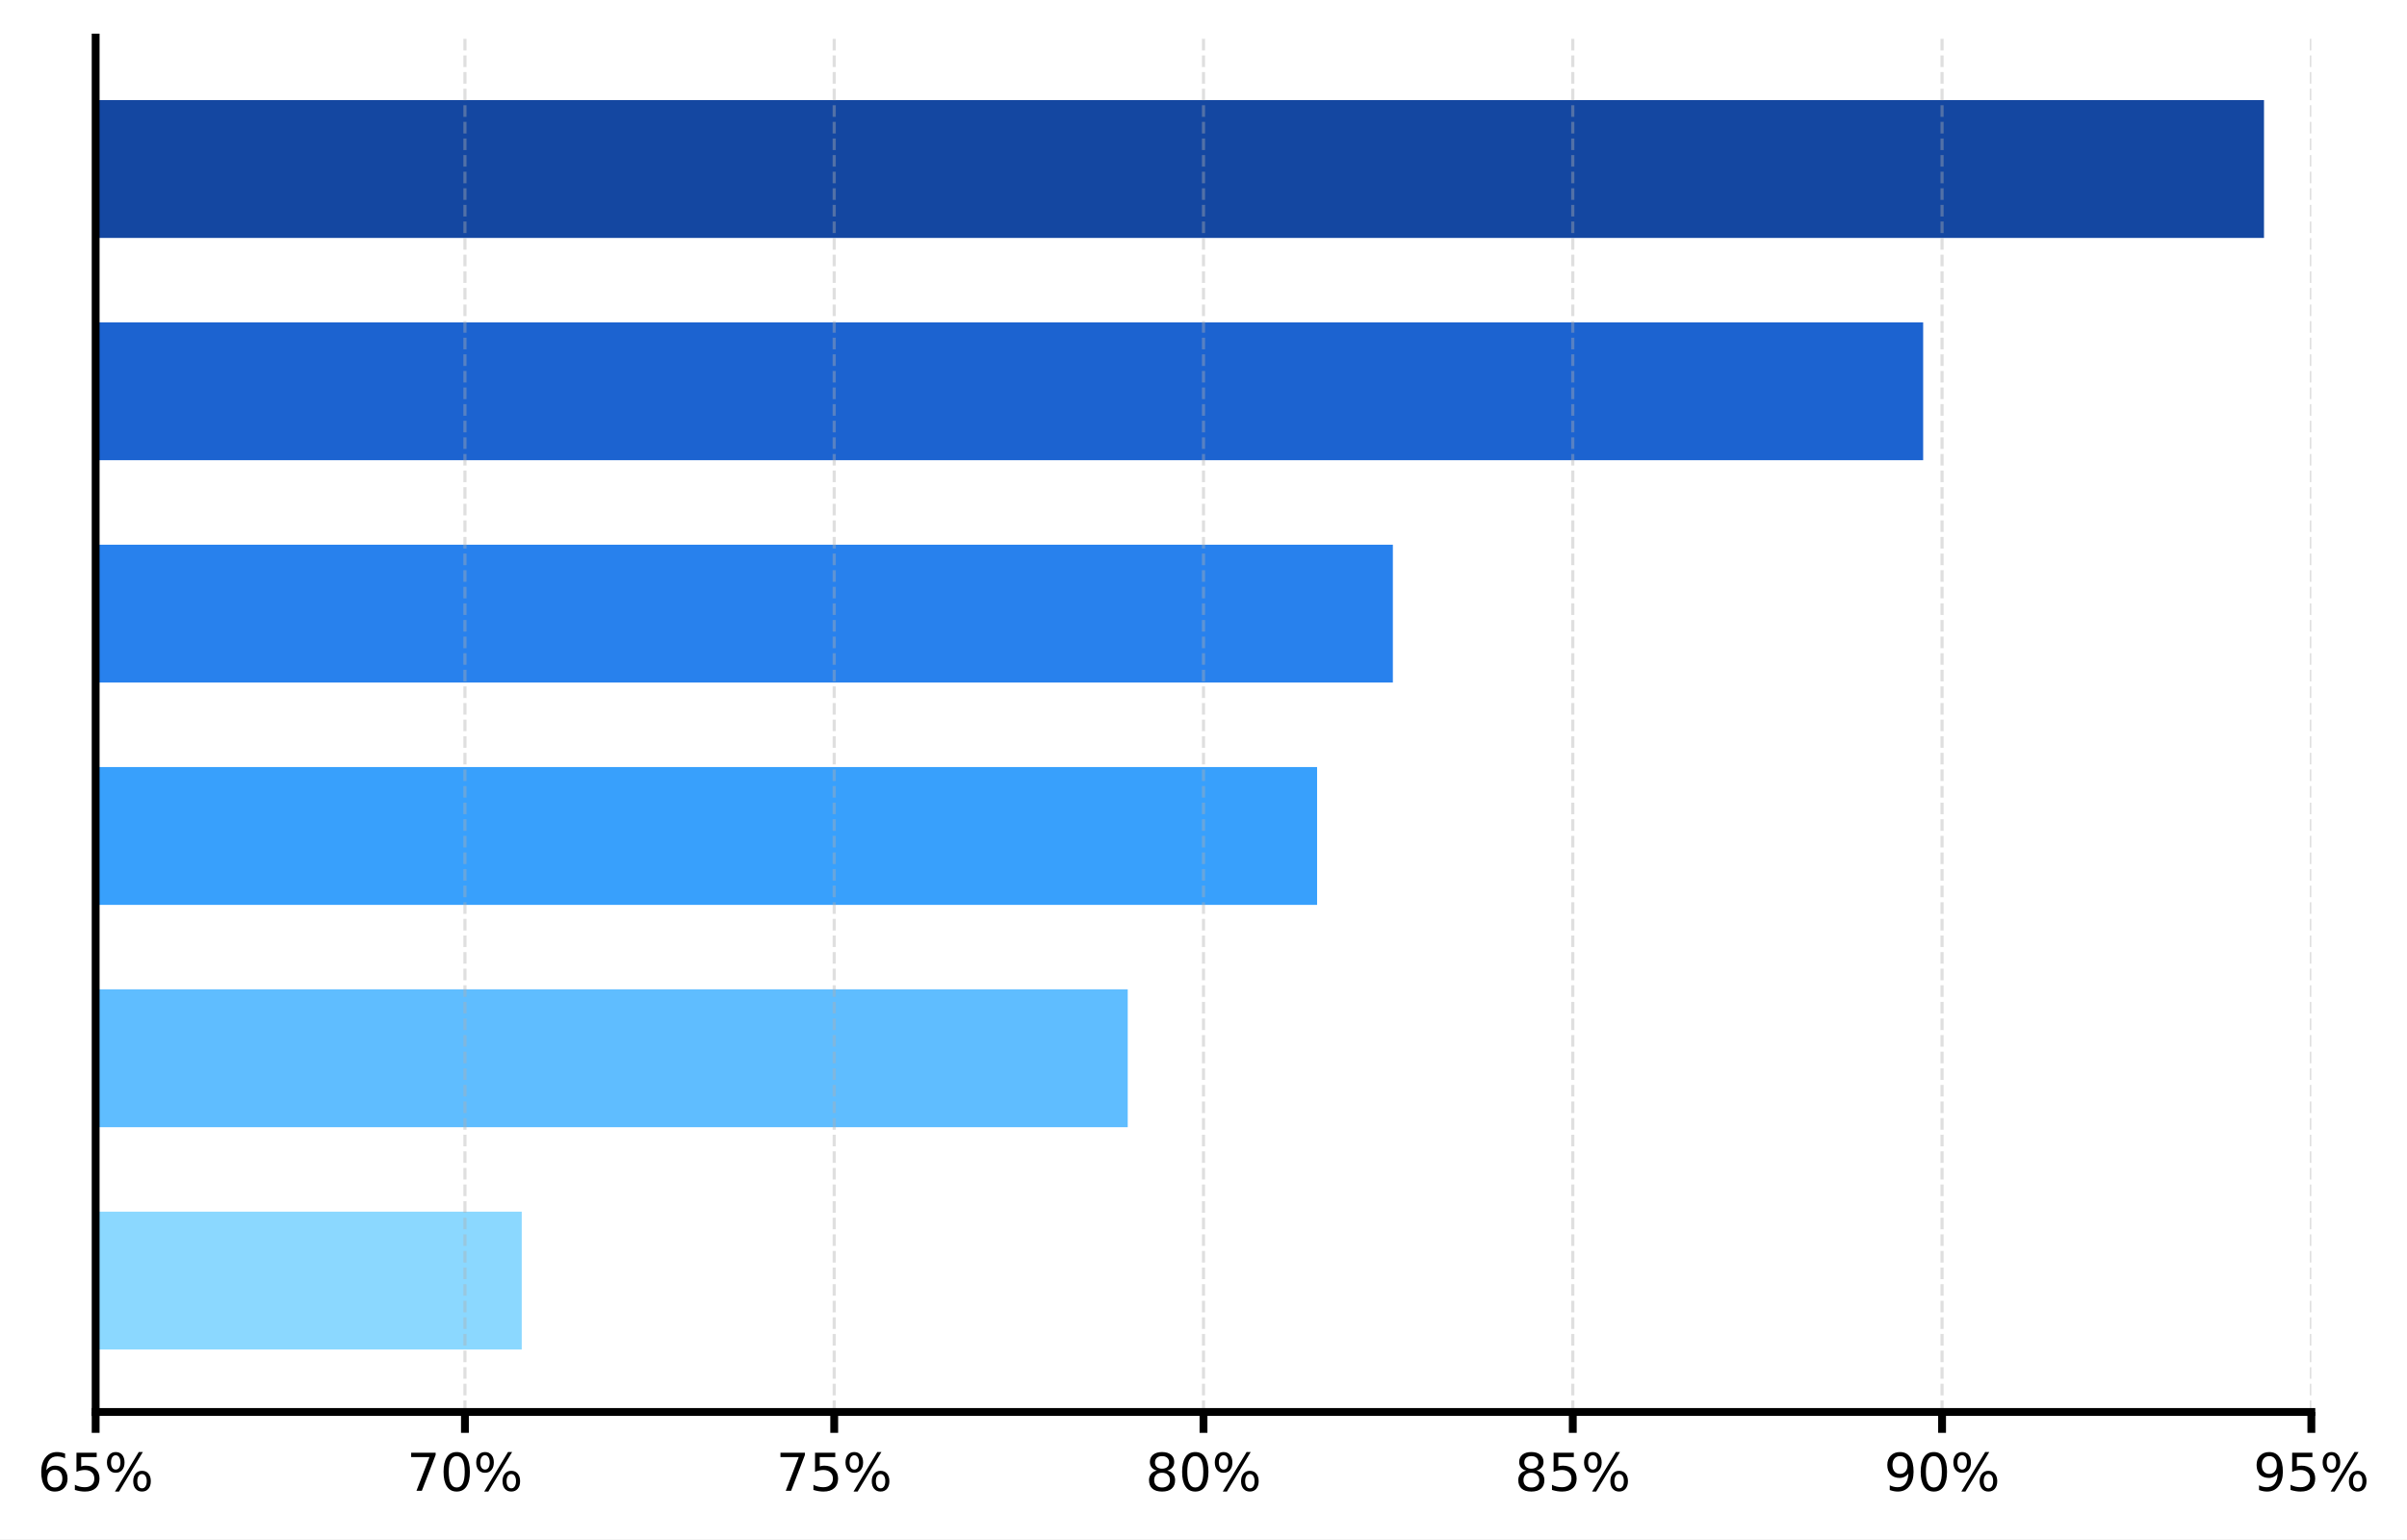
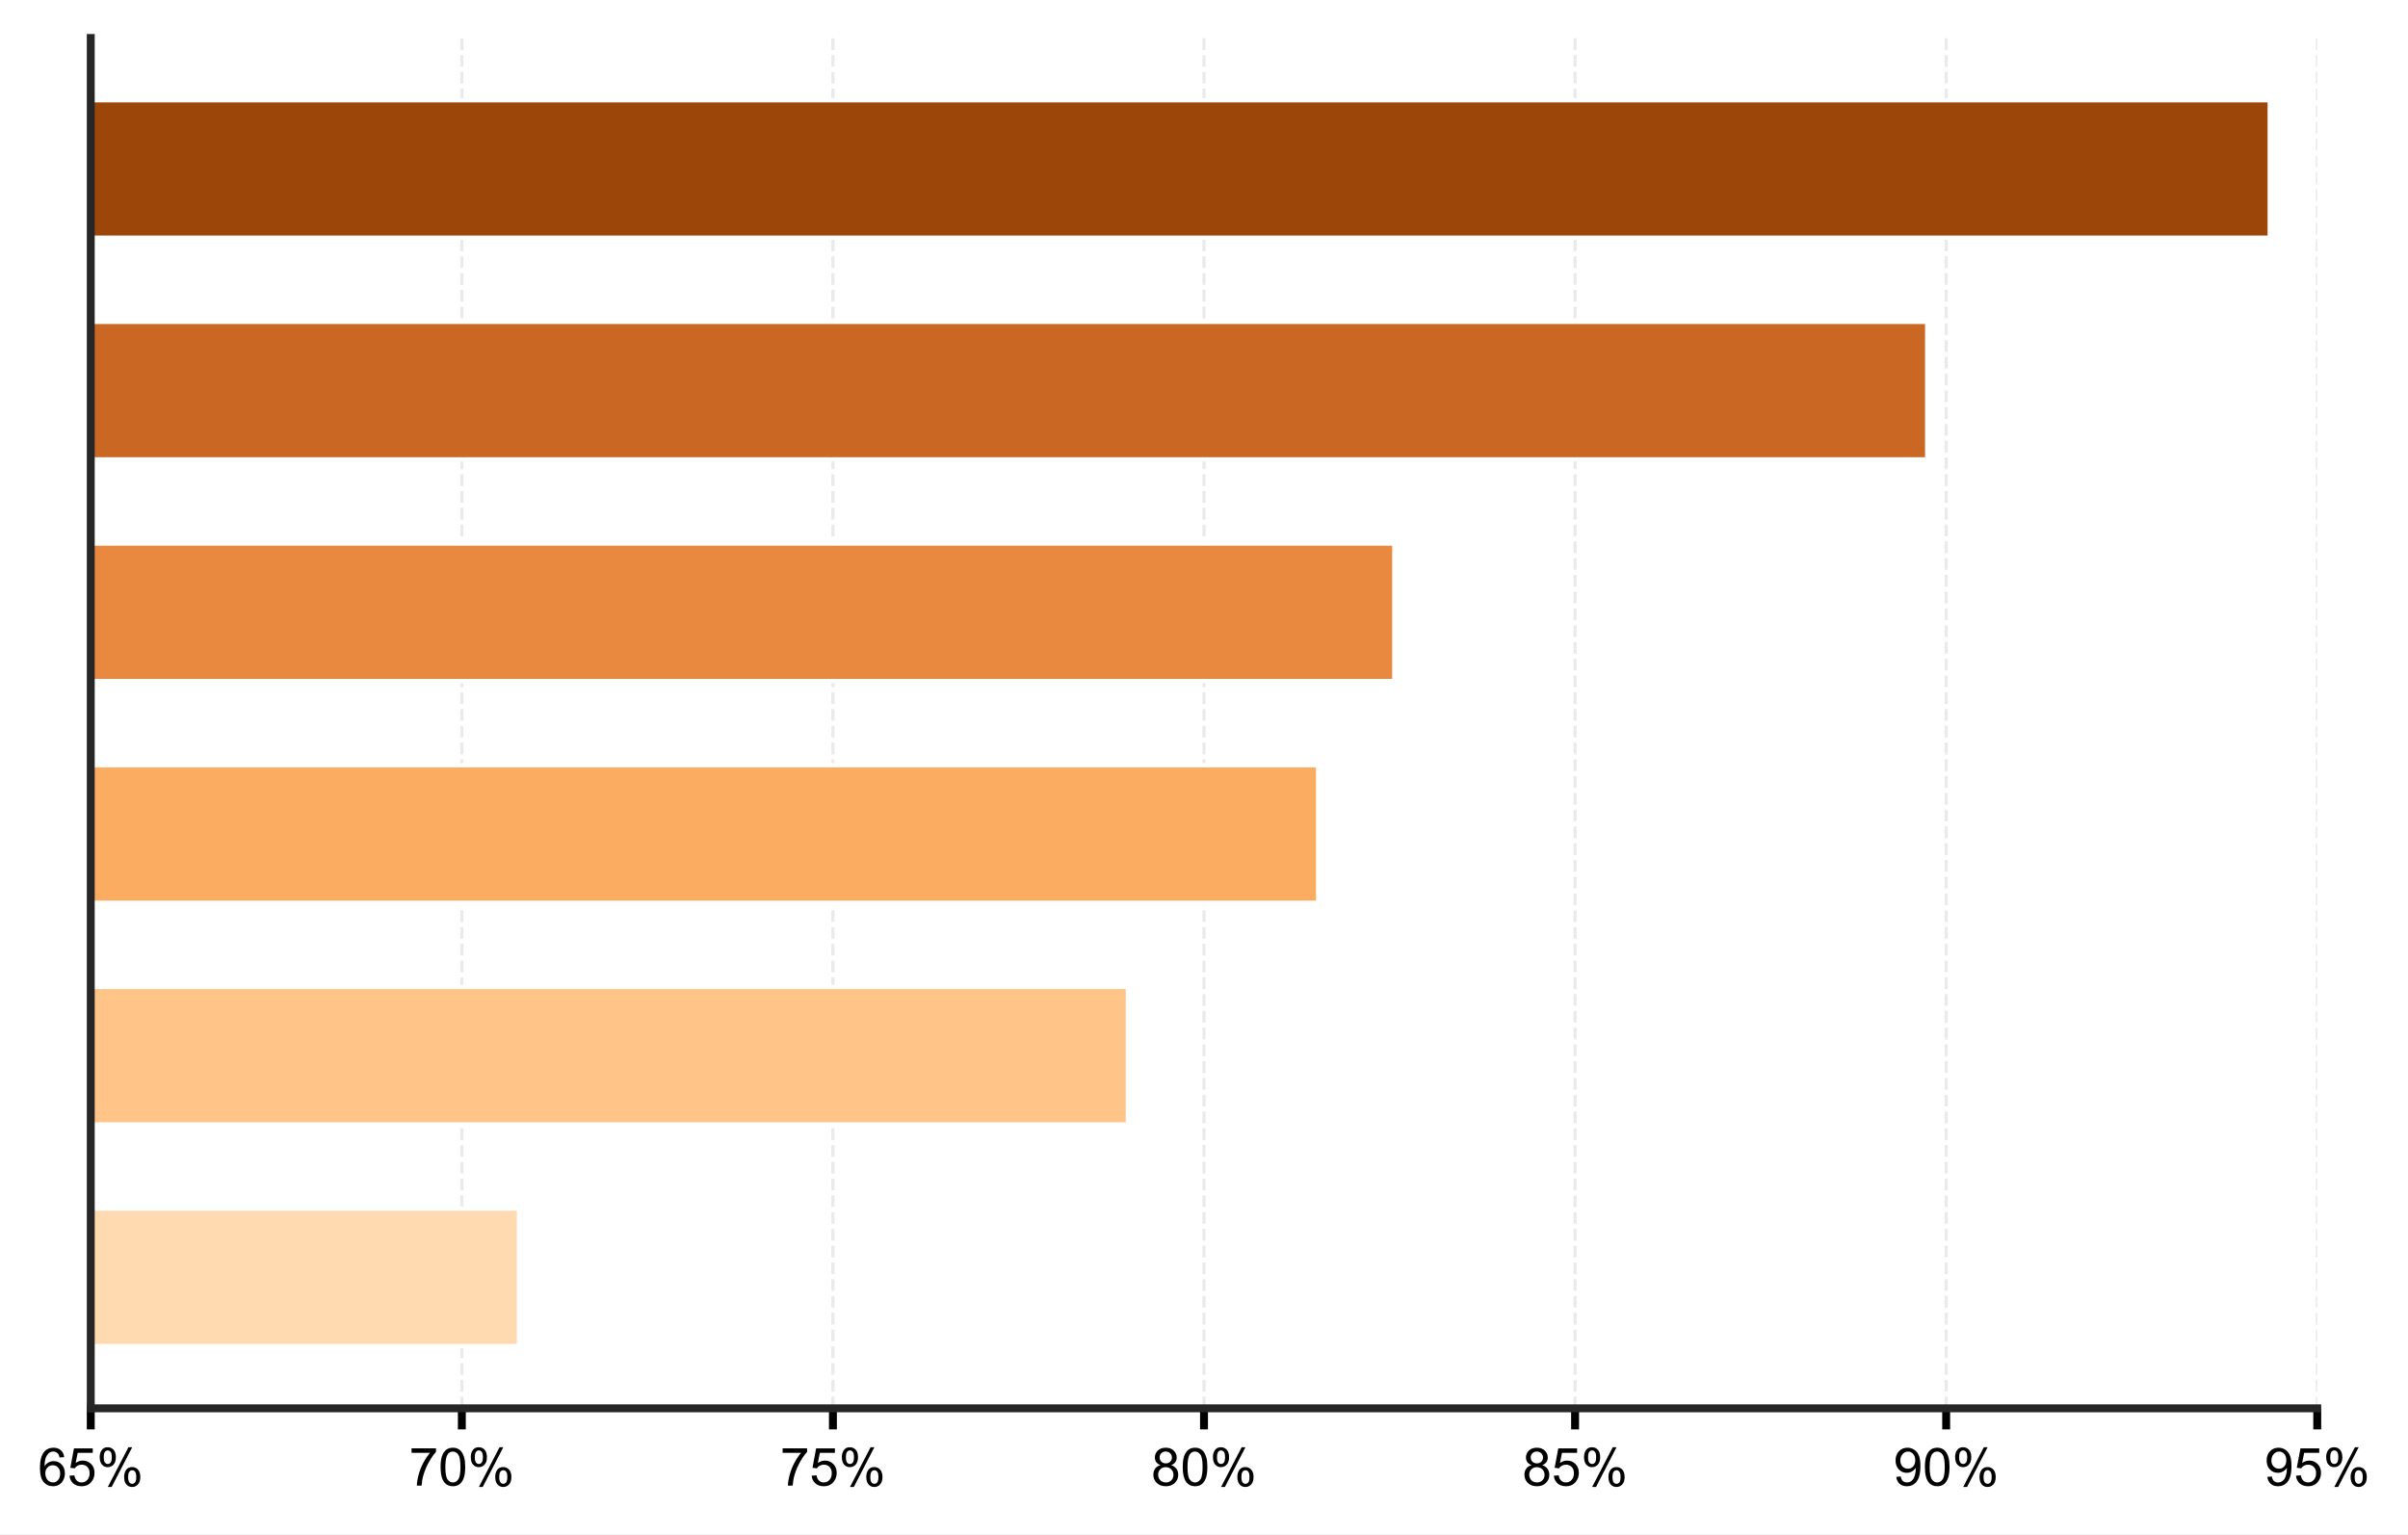
- <svg xmlns="http://www.w3.org/2000/svg" xmlns:xlink="http://www.w3.org/1999/xlink" width="460.842pt" height="294.798pt" viewBox="0 0 460.842 294.798" version="1.1">
+ <svg xmlns="http://www.w3.org/2000/svg" xmlns:xlink="http://www.w3.org/1999/xlink" width="456.529pt" height="290.905pt" viewBox="0 0 456.529 290.905" version="1.1">
  <defs>
    <style type="text/css">*{stroke-linejoin: round; stroke-linecap: butt}</style>
  </defs>
  <g id="figure_1">
    <g id="patch_1">
-       <path d="M 0 294.798  L 460.842 294.798  L 460.842 0  L 0 0  z " style="fill: #ffffff" />
+       <path d="M 0 290.905  L 456.529 290.905  L 456.529 0  L 0 0  z " style="fill: #ffffff" />
    </g>
    <g id="axes_1">
      <g id="patch_2">
-         <path d="M 18.313 270.42  L 442.528 270.42  L 442.528 7.2  L 18.313 7.2  z " style="fill: #ffffff" />
-       </g>
-       <g id="patch_3">
-         <path d="M -900.819 258.455  L 99.89 258.455  L 99.89 232.057  L -900.819 232.057  z " clip-path="url(#pcedaad7e39)" style="fill: #8bd8ff" />
-       </g>
-       <g id="patch_4">
-         <path d="M -900.819 215.877  L 215.913 215.877  L 215.913 189.478  L -900.819 189.478  z " clip-path="url(#pcedaad7e39)" style="fill: #5fbdff" />
-       </g>
-       <g id="patch_5">
-         <path d="M -900.819 173.299  L 252.169 173.299  L 252.169 146.9  L -900.819 146.9  z " clip-path="url(#pcedaad7e39)" style="fill: #38a0fc" />
-       </g>
-       <g id="patch_6">
-         <path d="M -900.819 130.72  L 266.677 130.72  L 266.677 104.321  L -900.819 104.321  z " clip-path="url(#pcedaad7e39)" style="fill: #2881ed" />
-       </g>
-       <g id="patch_7">
-         <path d="M -900.819 88.142  L 368.206 88.142  L 368.206 61.743  L -900.819 61.743  z " clip-path="url(#pcedaad7e39)" style="fill: #1c63d0" />
-       </g>
-       <g id="patch_8">
-         <path d="M -900.819 45.563  L 433.464 45.563  L 433.464 19.165  L -900.819 19.165  z " clip-path="url(#pcedaad7e39)" style="fill: #1447a1" />
+         <path d="M 17.207 267.06  L 439.322 267.06  L 439.322 7.2  L 17.207 7.2  z " style="fill: #ffffff" />
      </g>
      <g id="matplotlib.axis_1">
        <g id="xtick_1">
          <g id="line2d_1">
-             <path d="M 18.313 270.42  L 18.313 7.2  " clip-path="url(#pcedaad7e39)" style="fill: none; stroke-dasharray: 2.22,0.96; stroke-dashoffset: 0; stroke: #b0b0b0; stroke-opacity: 0.4; stroke-width: 0.6" />
+             <path d="M 17.207 267.06  L 17.207 7.2  " clip-path="url(#p29175466ba)" style="fill: none; stroke-dasharray: 2.22,0.96; stroke-dashoffset: 0; stroke: #cccccc; stroke-opacity: 0.4; stroke-width: 0.6" />
          </g>
          <g id="line2d_2">
            <defs>
-               <path id="m156aee9037" d="M 0 0  L 0 4  " style="stroke: #000000; stroke-width: 1.5" />
+               <path id="m538f562e03" d="M 0 0  L 0 4  " style="stroke: #000000; stroke-width: 1.5" />
            </defs>
            <g>
-               <use xlink:href="#m156aee9037" x="18.313" y="270.42" style="stroke: #000000; stroke-width: 1.5" />
+               <use xlink:href="#m538f562e03" x="17.207" y="267.06" style="stroke: #000000; stroke-width: 1.5" />
            </g>
          </g>
          <g id="text_1">
-             <g transform="translate(7.2 285.5184) scale(0.1 -0.1)">
+             <g transform="translate(7.2 281.7178) scale(0.1 -0.1)">
              <defs>
-                 <path id="DejaVuSans-36" d="M 2113 2584  Q 1688 2584 1439 2293  Q 1191 2003 1191 1497  Q 1191 994 1439 701  Q 1688 409 2113 409  Q 2538 409 2786 701  Q 3034 994 3034 1497  Q 3034 2003 2786 2293  Q 2538 2584 2113 2584  z M 3366 4563  L 3366 3988  Q 3128 4100 2886 4159  Q 2644 4219 2406 4219  Q 1781 4219 1451 3797  Q 1122 3375 1075 2522  Q 1259 2794 1537 2939  Q 1816 3084 2150 3084  Q 2853 3084 3261 2657  Q 3669 2231 3669 1497  Q 3669 778 3244 343  Q 2819 -91 2113 -91  Q 1303 -91 875 529  Q 447 1150 447 2328  Q 447 3434 972 4092  Q 1497 4750 2381 4750  Q 2619 4750 2861 4703  Q 3103 4656 3366 4563  z " transform="scale(0.015625)" />
-                 <path id="DejaVuSans-35" d="M 691 4666  L 3169 4666  L 3169 4134  L 1269 4134  L 1269 2991  Q 1406 3038 1543 3061  Q 1681 3084 1819 3084  Q 2600 3084 3056 2656  Q 3513 2228 3513 1497  Q 3513 744 3044 326  Q 2575 -91 1722 -91  Q 1428 -91 1123 -41  Q 819 9 494 109  L 494 744  Q 775 591 1075 516  Q 1375 441 1709 441  Q 2250 441 2565 725  Q 2881 1009 2881 1497  Q 2881 1984 2565 2268  Q 2250 2553 1709 2553  Q 1456 2553 1204 2497  Q 953 2441 691 2322  L 691 4666  z " transform="scale(0.015625)" />
-                 <path id="DejaVuSans-25" d="M 4653 2053  Q 4381 2053 4226 1822  Q 4072 1591 4072 1178  Q 4072 772 4226 539  Q 4381 306 4653 306  Q 4919 306 5073 539  Q 5228 772 5228 1178  Q 5228 1588 5073 1820  Q 4919 2053 4653 2053  z M 4653 2450  Q 5147 2450 5437 2106  Q 5728 1763 5728 1178  Q 5728 594 5436 251  Q 5144 -91 4653 -91  Q 4153 -91 3862 251  Q 3572 594 3572 1178  Q 3572 1766 3864 2108  Q 4156 2450 4653 2450  z M 1428 4353  Q 1159 4353 1004 4120  Q 850 3888 850 3481  Q 850 3069 1003 2837  Q 1156 2606 1428 2606  Q 1700 2606 1854 2837  Q 2009 3069 2009 3481  Q 2009 3884 1853 4118  Q 1697 4353 1428 4353  z M 4250 4750  L 4750 4750  L 1831 -91  L 1331 -91  L 4250 4750  z M 1428 4750  Q 1922 4750 2215 4408  Q 2509 4066 2509 3481  Q 2509 2891 2217 2550  Q 1925 2209 1428 2209  Q 931 2209 642 2551  Q 353 2894 353 3481  Q 353 4063 643 4406  Q 934 4750 1428 4750  z " transform="scale(0.015625)" />
+                 <path id="ArialMT-36" d="M 3184 3459  L 2625 3416  Q 2550 3747 2413 3897  Q 2184 4138 1850 4138  Q 1581 4138 1378 3988  Q 1113 3794 959 3422  Q 806 3050 800 2363  Q 1003 2672 1297 2822  Q 1591 2972 1913 2972  Q 2475 2972 2870 2558  Q 3266 2144 3266 1488  Q 3266 1056 3080 686  Q 2894 316 2569 119  Q 2244 -78 1831 -78  Q 1128 -78 684 439  Q 241 956 241 2144  Q 241 3472 731 4075  Q 1159 4600 1884 4600  Q 2425 4600 2770 4297  Q 3116 3994 3184 3459  z M 888 1484  Q 888 1194 1011 928  Q 1134 663 1356 523  Q 1578 384 1822 384  Q 2178 384 2434 671  Q 2691 959 2691 1453  Q 2691 1928 2437 2201  Q 2184 2475 1800 2475  Q 1419 2475 1153 2201  Q 888 1928 888 1484  z " transform="scale(0.015625)" />
+                 <path id="ArialMT-35" d="M 266 1200  L 856 1250  Q 922 819 1161 601  Q 1400 384 1738 384  Q 2144 384 2425 690  Q 2706 997 2706 1503  Q 2706 1984 2436 2262  Q 2166 2541 1728 2541  Q 1456 2541 1237 2417  Q 1019 2294 894 2097  L 366 2166  L 809 4519  L 3088 4519  L 3088 3981  L 1259 3981  L 1013 2750  Q 1425 3038 1878 3038  Q 2478 3038 2890 2622  Q 3303 2206 3303 1553  Q 3303 931 2941 478  Q 2500 -78 1738 -78  Q 1113 -78 717 272  Q 322 622 266 1200  z " transform="scale(0.015625)" />
+                 <path id="ArialMT-25" d="M 372 3481  Q 372 3972 619 4315  Q 866 4659 1334 4659  Q 1766 4659 2048 4351  Q 2331 4044 2331 3447  Q 2331 2866 2045 2552  Q 1759 2238 1341 2238  Q 925 2238 648 2547  Q 372 2856 372 3481  z M 1350 4272  Q 1141 4272 1002 4090  Q 863 3909 863 3425  Q 863 2984 1003 2804  Q 1144 2625 1350 2625  Q 1563 2625 1702 2806  Q 1841 2988 1841 3469  Q 1841 3913 1700 4092  Q 1559 4272 1350 4272  z M 1353 -169  L 3859 4659  L 4316 4659  L 1819 -169  L 1353 -169  z M 3334 1075  Q 3334 1569 3581 1911  Q 3828 2253 4300 2253  Q 4731 2253 5014 1945  Q 5297 1638 5297 1041  Q 5297 459 5011 145  Q 4725 -169 4303 -169  Q 3888 -169 3611 142  Q 3334 453 3334 1075  z M 4316 1866  Q 4103 1866 3964 1684  Q 3825 1503 3825 1019  Q 3825 581 3965 400  Q 4106 219 4313 219  Q 4528 219 4667 400  Q 4806 581 4806 1063  Q 4806 1506 4665 1686  Q 4525 1866 4316 1866  z " transform="scale(0.015625)" />
              </defs>
-               <use xlink:href="#DejaVuSans-36" />
-               <use xlink:href="#DejaVuSans-35" x="63.623" />
-               <use xlink:href="#DejaVuSans-25" x="127.246" />
+               <use xlink:href="#ArialMT-36" />
+               <use xlink:href="#ArialMT-35" x="55.615" />
+               <use xlink:href="#ArialMT-25" x="111.23" />
            </g>
          </g>
        </g>
        <g id="xtick_2">
          <g id="line2d_3">
-             <path d="M 89.016 270.42  L 89.016 7.2  " clip-path="url(#pcedaad7e39)" style="fill: none; stroke-dasharray: 2.22,0.96; stroke-dashoffset: 0; stroke: #b0b0b0; stroke-opacity: 0.4; stroke-width: 0.6" />
+             <path d="M 87.56 267.06  L 87.56 7.2  " clip-path="url(#p29175466ba)" style="fill: none; stroke-dasharray: 2.22,0.96; stroke-dashoffset: 0; stroke: #cccccc; stroke-opacity: 0.4; stroke-width: 0.6" />
          </g>
          <g id="line2d_4">
            <g>
-               <use xlink:href="#m156aee9037" x="89.016" y="270.42" style="stroke: #000000; stroke-width: 1.5" />
+               <use xlink:href="#m538f562e03" x="87.56" y="267.06" style="stroke: #000000; stroke-width: 1.5" />
            </g>
          </g>
          <g id="text_2">
-             <g transform="translate(77.9025 285.5184) scale(0.1 -0.1)">
+             <g transform="translate(77.5525 281.7178) scale(0.1 -0.1)">
              <defs>
-                 <path id="DejaVuSans-37" d="M 525 4666  L 3525 4666  L 3525 4397  L 1831 0  L 1172 0  L 2766 4134  L 525 4134  L 525 4666  z " transform="scale(0.015625)" />
-                 <path id="DejaVuSans-30" d="M 2034 4250  Q 1547 4250 1301 3770  Q 1056 3291 1056 2328  Q 1056 1369 1301 889  Q 1547 409 2034 409  Q 2525 409 2770 889  Q 3016 1369 3016 2328  Q 3016 3291 2770 3770  Q 2525 4250 2034 4250  z M 2034 4750  Q 2819 4750 3233 4129  Q 3647 3509 3647 2328  Q 3647 1150 3233 529  Q 2819 -91 2034 -91  Q 1250 -91 836 529  Q 422 1150 422 2328  Q 422 3509 836 4129  Q 1250 4750 2034 4750  z " transform="scale(0.015625)" />
+                 <path id="ArialMT-37" d="M 303 3981  L 303 4522  L 3269 4522  L 3269 4084  Q 2831 3619 2401 2847  Q 1972 2075 1738 1259  Q 1569 684 1522 0  L 944 0  Q 953 541 1156 1306  Q 1359 2072 1739 2783  Q 2119 3494 2547 3981  L 303 3981  z " transform="scale(0.015625)" />
+                 <path id="ArialMT-30" d="M 266 2259  Q 266 3072 433 3567  Q 600 4063 929 4331  Q 1259 4600 1759 4600  Q 2128 4600 2406 4451  Q 2684 4303 2865 4023  Q 3047 3744 3150 3342  Q 3253 2941 3253 2259  Q 3253 1453 3087 958  Q 2922 463 2592 192  Q 2263 -78 1759 -78  Q 1097 -78 719 397  Q 266 969 266 2259  z M 844 2259  Q 844 1131 1108 757  Q 1372 384 1759 384  Q 2147 384 2411 759  Q 2675 1134 2675 2259  Q 2675 3391 2411 3762  Q 2147 4134 1753 4134  Q 1366 4134 1134 3806  Q 844 3388 844 2259  z " transform="scale(0.015625)" />
              </defs>
-               <use xlink:href="#DejaVuSans-37" />
-               <use xlink:href="#DejaVuSans-30" x="63.623" />
-               <use xlink:href="#DejaVuSans-25" x="127.246" />
+               <use xlink:href="#ArialMT-37" />
+               <use xlink:href="#ArialMT-30" x="55.615" />
+               <use xlink:href="#ArialMT-25" x="111.23" />
            </g>
          </g>
        </g>
        <g id="xtick_3">
          <g id="line2d_5">
-             <path d="M 159.718 270.42  L 159.718 7.2  " clip-path="url(#pcedaad7e39)" style="fill: none; stroke-dasharray: 2.22,0.96; stroke-dashoffset: 0; stroke: #b0b0b0; stroke-opacity: 0.4; stroke-width: 0.6" />
+             <path d="M 157.912 267.06  L 157.912 7.2  " clip-path="url(#p29175466ba)" style="fill: none; stroke-dasharray: 2.22,0.96; stroke-dashoffset: 0; stroke: #cccccc; stroke-opacity: 0.4; stroke-width: 0.6" />
          </g>
          <g id="line2d_6">
            <g>
-               <use xlink:href="#m156aee9037" x="159.718" y="270.42" style="stroke: #000000; stroke-width: 1.5" />
+               <use xlink:href="#m538f562e03" x="157.912" y="267.06" style="stroke: #000000; stroke-width: 1.5" />
            </g>
          </g>
          <g id="text_3">
-             <g transform="translate(148.605 285.5184) scale(0.1 -0.1)">
-               <use xlink:href="#DejaVuSans-37" />
-               <use xlink:href="#DejaVuSans-35" x="63.623" />
-               <use xlink:href="#DejaVuSans-25" x="127.246" />
+             <g transform="translate(147.905 281.7178) scale(0.1 -0.1)">
+               <use xlink:href="#ArialMT-37" />
+               <use xlink:href="#ArialMT-35" x="55.615" />
+               <use xlink:href="#ArialMT-25" x="111.23" />
            </g>
          </g>
        </g>
        <g id="xtick_4">
          <g id="line2d_7">
-             <path d="M 230.421 270.42  L 230.421 7.2  " clip-path="url(#pcedaad7e39)" style="fill: none; stroke-dasharray: 2.22,0.96; stroke-dashoffset: 0; stroke: #b0b0b0; stroke-opacity: 0.4; stroke-width: 0.6" />
+             <path d="M 228.265 267.06  L 228.265 7.2  " clip-path="url(#p29175466ba)" style="fill: none; stroke-dasharray: 2.22,0.96; stroke-dashoffset: 0; stroke: #cccccc; stroke-opacity: 0.4; stroke-width: 0.6" />
          </g>
          <g id="line2d_8">
            <g>
-               <use xlink:href="#m156aee9037" x="230.421" y="270.42" style="stroke: #000000; stroke-width: 1.5" />
+               <use xlink:href="#m538f562e03" x="228.265" y="267.06" style="stroke: #000000; stroke-width: 1.5" />
            </g>
          </g>
          <g id="text_4">
-             <g transform="translate(219.3075 285.5184) scale(0.1 -0.1)">
+             <g transform="translate(218.2575 281.7178) scale(0.1 -0.1)">
              <defs>
-                 <path id="DejaVuSans-38" d="M 2034 2216  Q 1584 2216 1326 1975  Q 1069 1734 1069 1313  Q 1069 891 1326 650  Q 1584 409 2034 409  Q 2484 409 2743 651  Q 3003 894 3003 1313  Q 3003 1734 2745 1975  Q 2488 2216 2034 2216  z M 1403 2484  Q 997 2584 770 2862  Q 544 3141 544 3541  Q 544 4100 942 4425  Q 1341 4750 2034 4750  Q 2731 4750 3128 4425  Q 3525 4100 3525 3541  Q 3525 3141 3298 2862  Q 3072 2584 2669 2484  Q 3125 2378 3379 2068  Q 3634 1759 3634 1313  Q 3634 634 3220 271  Q 2806 -91 2034 -91  Q 1263 -91 848 271  Q 434 634 434 1313  Q 434 1759 690 2068  Q 947 2378 1403 2484  z M 1172 3481  Q 1172 3119 1398 2916  Q 1625 2713 2034 2713  Q 2441 2713 2670 2916  Q 2900 3119 2900 3481  Q 2900 3844 2670 4047  Q 2441 4250 2034 4250  Q 1625 4250 1398 4047  Q 1172 3844 1172 3481  z " transform="scale(0.015625)" />
+                 <path id="ArialMT-38" d="M 1131 2484  Q 781 2613 612 2850  Q 444 3088 444 3419  Q 444 3919 803 4259  Q 1163 4600 1759 4600  Q 2359 4600 2725 4251  Q 3091 3903 3091 3403  Q 3091 3084 2923 2848  Q 2756 2613 2416 2484  Q 2838 2347 3058 2040  Q 3278 1734 3278 1309  Q 3278 722 2862 322  Q 2447 -78 1769 -78  Q 1091 -78 675 323  Q 259 725 259 1325  Q 259 1772 486 2073  Q 713 2375 1131 2484  z M 1019 3438  Q 1019 3113 1228 2906  Q 1438 2700 1772 2700  Q 2097 2700 2305 2904  Q 2513 3109 2513 3406  Q 2513 3716 2298 3927  Q 2084 4138 1766 4138  Q 1444 4138 1231 3931  Q 1019 3725 1019 3438  z M 838 1322  Q 838 1081 952 856  Q 1066 631 1291 507  Q 1516 384 1775 384  Q 2178 384 2440 643  Q 2703 903 2703 1303  Q 2703 1709 2433 1975  Q 2163 2241 1756 2241  Q 1359 2241 1098 1978  Q 838 1716 838 1322  z " transform="scale(0.015625)" />
              </defs>
-               <use xlink:href="#DejaVuSans-38" />
-               <use xlink:href="#DejaVuSans-30" x="63.623" />
-               <use xlink:href="#DejaVuSans-25" x="127.246" />
+               <use xlink:href="#ArialMT-38" />
+               <use xlink:href="#ArialMT-30" x="55.615" />
+               <use xlink:href="#ArialMT-25" x="111.23" />
            </g>
          </g>
        </g>
        <g id="xtick_5">
          <g id="line2d_9">
-             <path d="M 301.123 270.42  L 301.123 7.2  " clip-path="url(#pcedaad7e39)" style="fill: none; stroke-dasharray: 2.22,0.96; stroke-dashoffset: 0; stroke: #b0b0b0; stroke-opacity: 0.4; stroke-width: 0.6" />
+             <path d="M 298.617 267.06  L 298.617 7.2  " clip-path="url(#p29175466ba)" style="fill: none; stroke-dasharray: 2.22,0.96; stroke-dashoffset: 0; stroke: #cccccc; stroke-opacity: 0.4; stroke-width: 0.6" />
          </g>
          <g id="line2d_10">
            <g>
-               <use xlink:href="#m156aee9037" x="301.123" y="270.42" style="stroke: #000000; stroke-width: 1.5" />
+               <use xlink:href="#m538f562e03" x="298.617" y="267.06" style="stroke: #000000; stroke-width: 1.5" />
            </g>
          </g>
          <g id="text_5">
-             <g transform="translate(290.01 285.5184) scale(0.1 -0.1)">
-               <use xlink:href="#DejaVuSans-38" />
-               <use xlink:href="#DejaVuSans-35" x="63.623" />
-               <use xlink:href="#DejaVuSans-25" x="127.246" />
+             <g transform="translate(288.61 281.7178) scale(0.1 -0.1)">
+               <use xlink:href="#ArialMT-38" />
+               <use xlink:href="#ArialMT-35" x="55.615" />
+               <use xlink:href="#ArialMT-25" x="111.23" />
            </g>
          </g>
        </g>
        <g id="xtick_6">
          <g id="line2d_11">
-             <path d="M 371.826 270.42  L 371.826 7.2  " clip-path="url(#pcedaad7e39)" style="fill: none; stroke-dasharray: 2.22,0.96; stroke-dashoffset: 0; stroke: #b0b0b0; stroke-opacity: 0.4; stroke-width: 0.6" />
+             <path d="M 368.97 267.06  L 368.97 7.2  " clip-path="url(#p29175466ba)" style="fill: none; stroke-dasharray: 2.22,0.96; stroke-dashoffset: 0; stroke: #cccccc; stroke-opacity: 0.4; stroke-width: 0.6" />
          </g>
          <g id="line2d_12">
            <g>
-               <use xlink:href="#m156aee9037" x="371.826" y="270.42" style="stroke: #000000; stroke-width: 1.5" />
+               <use xlink:href="#m538f562e03" x="368.97" y="267.06" style="stroke: #000000; stroke-width: 1.5" />
            </g>
          </g>
          <g id="text_6">
-             <g transform="translate(360.7125 285.5184) scale(0.1 -0.1)">
+             <g transform="translate(358.9625 281.7178) scale(0.1 -0.1)">
              <defs>
-                 <path id="DejaVuSans-39" d="M 703 97  L 703 672  Q 941 559 1184 500  Q 1428 441 1663 441  Q 2288 441 2617 861  Q 2947 1281 2994 2138  Q 2813 1869 2534 1725  Q 2256 1581 1919 1581  Q 1219 1581 811 2004  Q 403 2428 403 3163  Q 403 3881 828 4315  Q 1253 4750 1959 4750  Q 2769 4750 3195 4129  Q 3622 3509 3622 2328  Q 3622 1225 3098 567  Q 2575 -91 1691 -91  Q 1453 -91 1209 -44  Q 966 3 703 97  z M 1959 2075  Q 2384 2075 2632 2365  Q 2881 2656 2881 3163  Q 2881 3666 2632 3958  Q 2384 4250 1959 4250  Q 1534 4250 1286 3958  Q 1038 3666 1038 3163  Q 1038 2656 1286 2365  Q 1534 2075 1959 2075  z " transform="scale(0.015625)" />
+                 <path id="ArialMT-39" d="M 350 1059  L 891 1109  Q 959 728 1153 556  Q 1347 384 1650 384  Q 1909 384 2104 503  Q 2300 622 2425 820  Q 2550 1019 2634 1356  Q 2719 1694 2719 2044  Q 2719 2081 2716 2156  Q 2547 1888 2255 1720  Q 1963 1553 1622 1553  Q 1053 1553 659 1965  Q 266 2378 266 3053  Q 266 3750 677 4175  Q 1088 4600 1706 4600  Q 2153 4600 2523 4359  Q 2894 4119 3086 3673  Q 3278 3228 3278 2384  Q 3278 1506 3087 986  Q 2897 466 2520 194  Q 2144 -78 1638 -78  Q 1100 -78 759 220  Q 419 519 350 1059  z M 2653 3081  Q 2653 3566 2395 3850  Q 2138 4134 1775 4134  Q 1400 4134 1122 3828  Q 844 3522 844 3034  Q 844 2597 1108 2323  Q 1372 2050 1759 2050  Q 2150 2050 2401 2323  Q 2653 2597 2653 3081  z " transform="scale(0.015625)" />
              </defs>
-               <use xlink:href="#DejaVuSans-39" />
-               <use xlink:href="#DejaVuSans-30" x="63.623" />
-               <use xlink:href="#DejaVuSans-25" x="127.246" />
+               <use xlink:href="#ArialMT-39" />
+               <use xlink:href="#ArialMT-30" x="55.615" />
+               <use xlink:href="#ArialMT-25" x="111.23" />
            </g>
          </g>
        </g>
        <g id="xtick_7">
          <g id="line2d_13">
-             <path d="M 442.528 270.42  L 442.528 7.2  " clip-path="url(#pcedaad7e39)" style="fill: none; stroke-dasharray: 2.22,0.96; stroke-dashoffset: 0; stroke: #b0b0b0; stroke-opacity: 0.4; stroke-width: 0.6" />
+             <path d="M 439.322 267.06  L 439.322 7.2  " clip-path="url(#p29175466ba)" style="fill: none; stroke-dasharray: 2.22,0.96; stroke-dashoffset: 0; stroke: #cccccc; stroke-opacity: 0.4; stroke-width: 0.6" />
          </g>
          <g id="line2d_14">
            <g>
-               <use xlink:href="#m156aee9037" x="442.528" y="270.42" style="stroke: #000000; stroke-width: 1.5" />
+               <use xlink:href="#m538f562e03" x="439.322" y="267.06" style="stroke: #000000; stroke-width: 1.5" />
            </g>
          </g>
          <g id="text_7">
-             <g transform="translate(431.415 285.5184) scale(0.1 -0.1)">
-               <use xlink:href="#DejaVuSans-39" />
-               <use xlink:href="#DejaVuSans-35" x="63.623" />
-               <use xlink:href="#DejaVuSans-25" x="127.246" />
+             <g transform="translate(429.315 281.7178) scale(0.1 -0.1)">
+               <use xlink:href="#ArialMT-39" />
+               <use xlink:href="#ArialMT-35" x="55.615" />
+               <use xlink:href="#ArialMT-25" x="111.23" />
            </g>
          </g>
        </g>
      </g>
      <g id="matplotlib.axis_2" />
+       <g id="patch_3">
+         <path d="M -897.375 255.248  L 98.38 255.248  L 98.38 229.187  L -897.375 229.187  z " clip-path="url(#p29175466ba)" style="fill: #ffd9b0; stroke: #ffffff; stroke-width: 0.8; stroke-linejoin: miter" />
+       </g>
+       <g id="patch_4">
+         <path d="M -897.375 213.213  L 213.828 213.213  L 213.828 187.152  L -897.375 187.152  z " clip-path="url(#p29175466ba)" style="fill: #ffc487; stroke: #ffffff; stroke-width: 0.8; stroke-linejoin: miter" />
+       </g>
+       <g id="patch_5">
+         <path d="M -897.375 171.178  L 249.905 171.178  L 249.905 145.117  L -897.375 145.117  z " clip-path="url(#p29175466ba)" style="fill: #fbac60; stroke: #ffffff; stroke-width: 0.8; stroke-linejoin: miter" />
+       </g>
+       <g id="patch_6">
+         <path d="M -897.375 129.143  L 264.341 129.143  L 264.341 103.082  L -897.375 103.082  z " clip-path="url(#p29175466ba)" style="fill: #e98940; stroke: #ffffff; stroke-width: 0.8; stroke-linejoin: miter" />
+       </g>
+       <g id="patch_7">
+         <path d="M -897.375 87.108  L 365.367 87.108  L 365.367 61.047  L -897.375 61.047  z " clip-path="url(#p29175466ba)" style="fill: #ca6723; stroke: #ffffff; stroke-width: 0.8; stroke-linejoin: miter" />
+       </g>
+       <g id="patch_8">
+         <path d="M -897.375 45.073  L 430.303 45.073  L 430.303 19.012  L -897.375 19.012  z " clip-path="url(#p29175466ba)" style="fill: #9c4609; stroke: #ffffff; stroke-width: 0.8; stroke-linejoin: miter" />
+       </g>
      <g id="patch_9">
-         <path d="M 18.313 270.42  L 18.313 7.2  " style="fill: none; stroke: #000000; stroke-width: 1.5; stroke-linejoin: miter; stroke-linecap: square" />
+         <path d="M 17.207 267.06  L 17.207 7.2  " style="fill: none; stroke: #262626; stroke-width: 1.5; stroke-linejoin: miter; stroke-linecap: square" />
      </g>
      <g id="patch_10">
-         <path d="M 18.313 270.42  L 442.528 270.42  " style="fill: none; stroke: #000000; stroke-width: 1.5; stroke-linejoin: miter; stroke-linecap: square" />
+         <path d="M 17.207 267.06  L 439.322 267.06  " style="fill: none; stroke: #262626; stroke-width: 1.5; stroke-linejoin: miter; stroke-linecap: square" />
      </g>
    </g>
  </g>
  <defs>
-     <clipPath id="pcedaad7e39">
-       <rect x="18.313" y="7.2" width="424.215" height="263.22" />
+     <clipPath id="p29175466ba">
+       <rect x="17.207" y="7.2" width="422.115" height="259.86" />
    </clipPath>
  </defs>
</svg>
